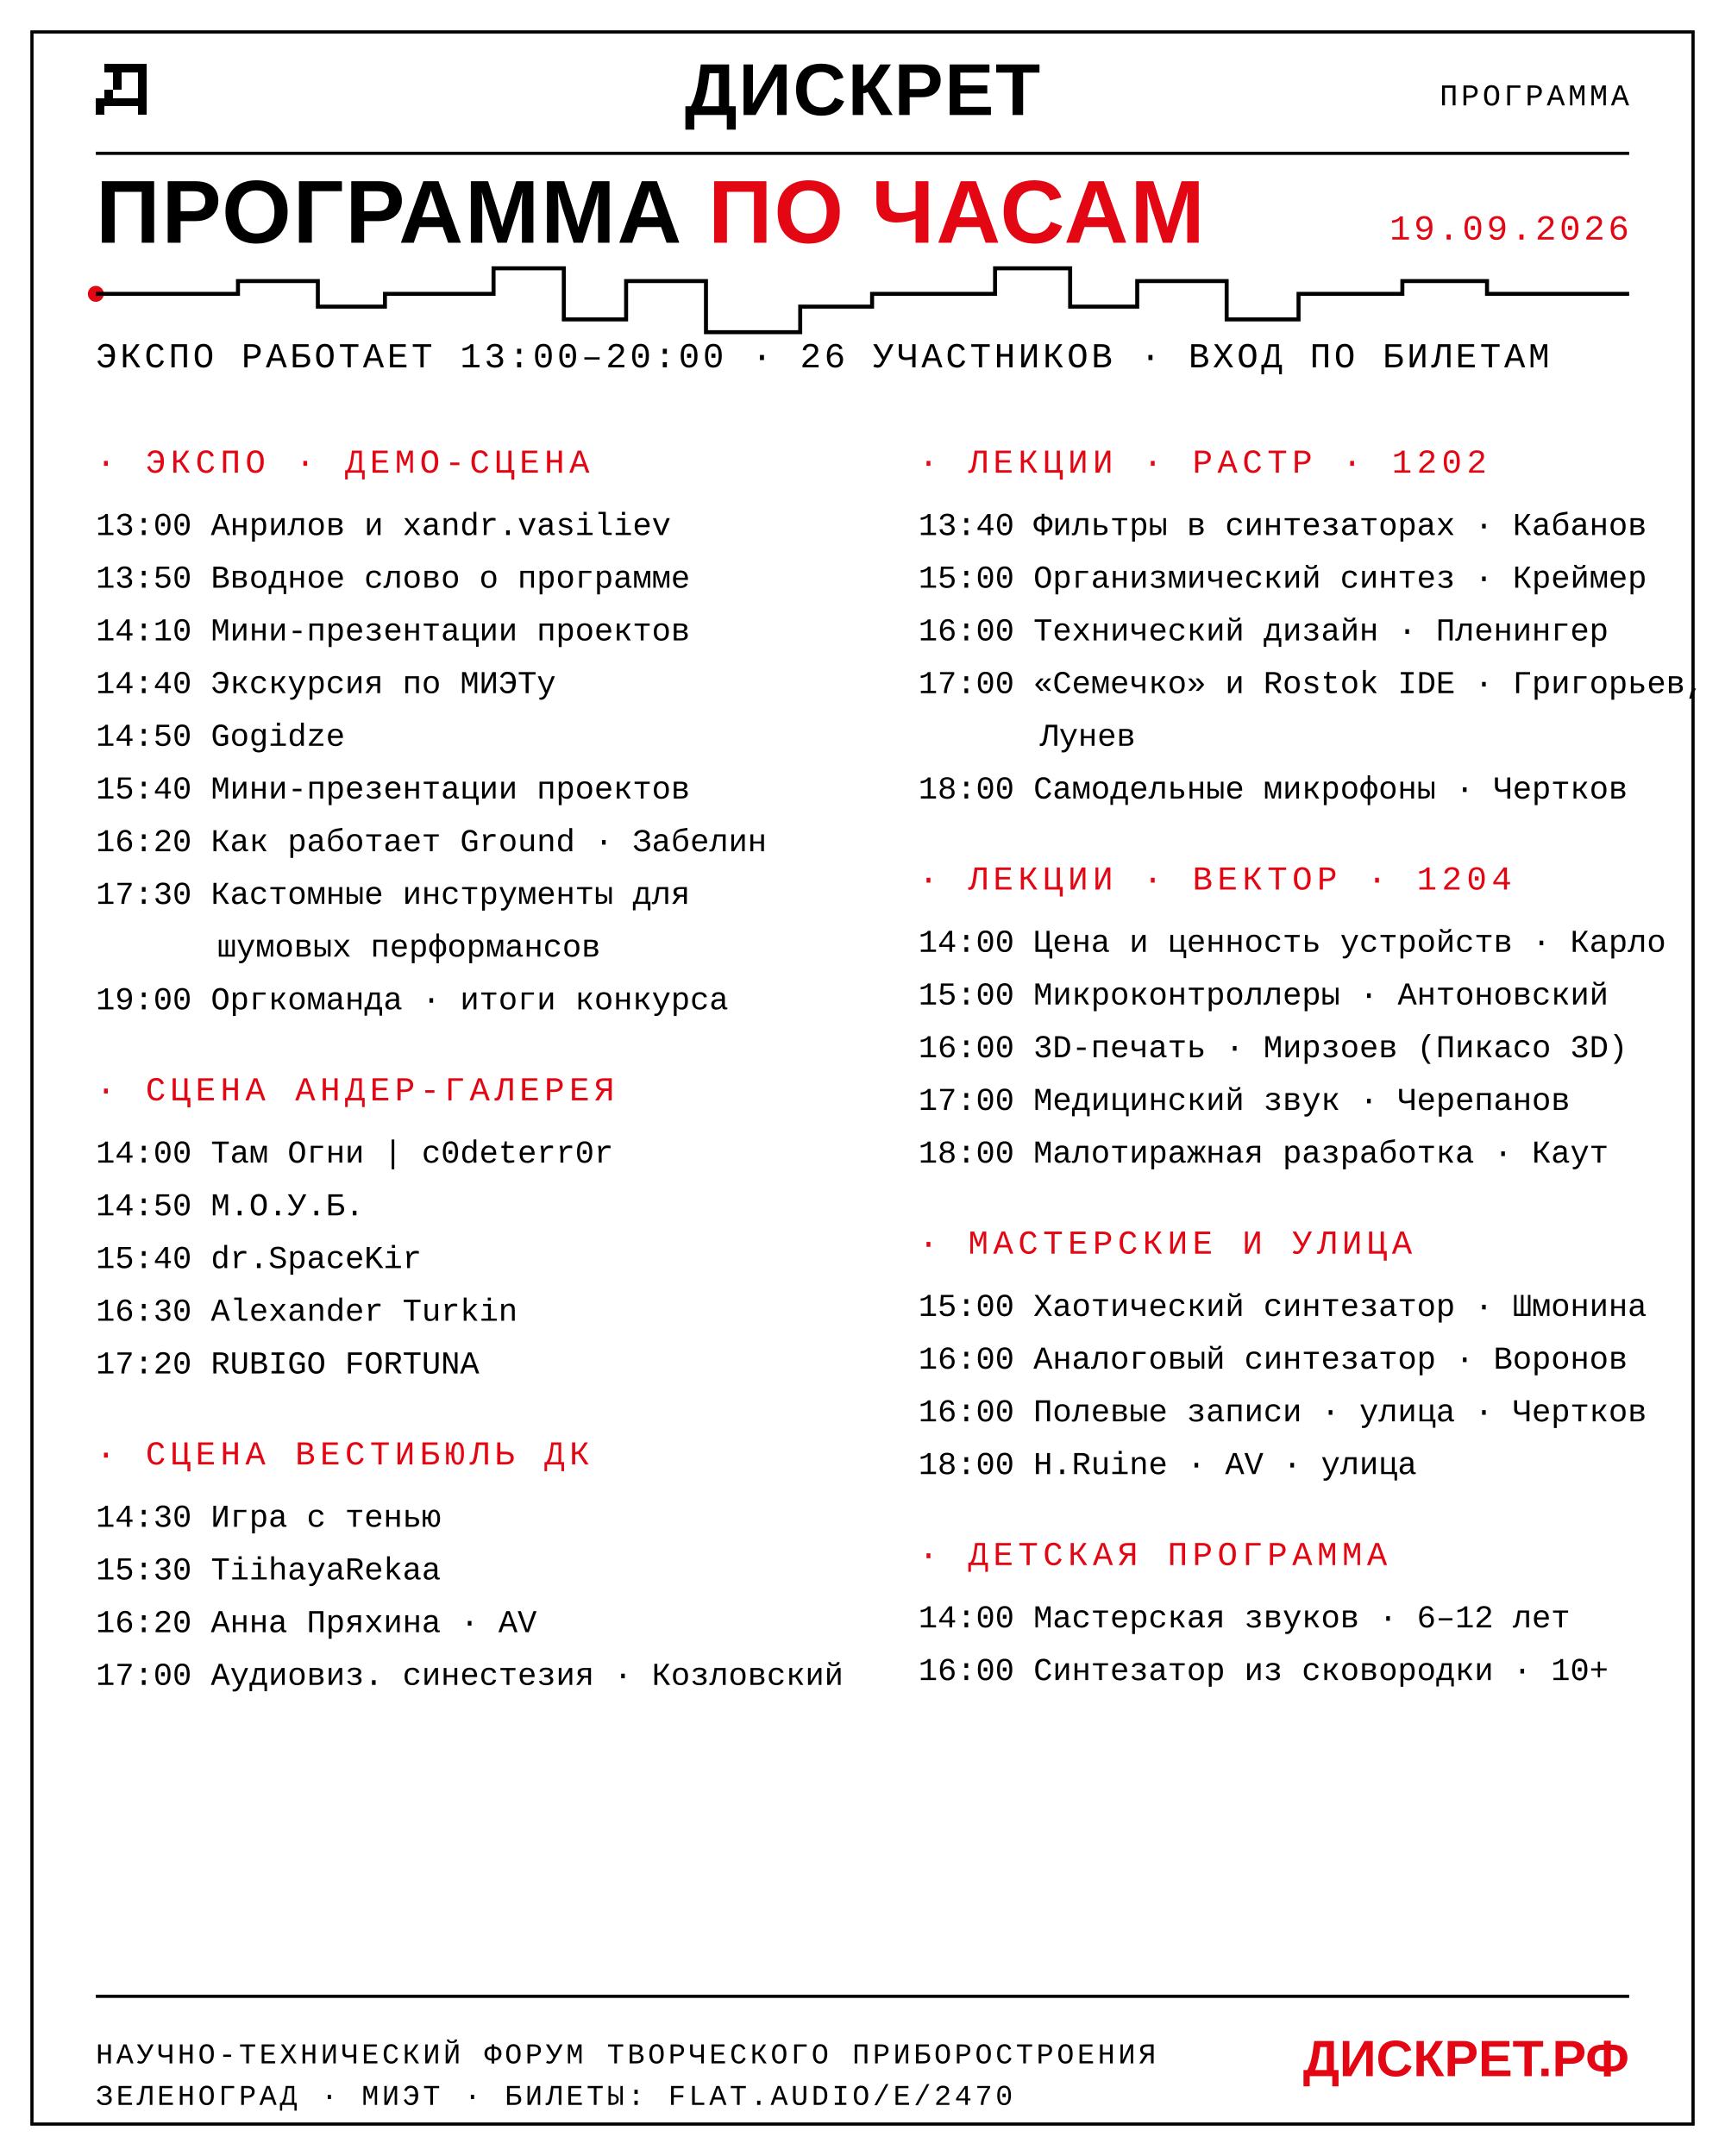
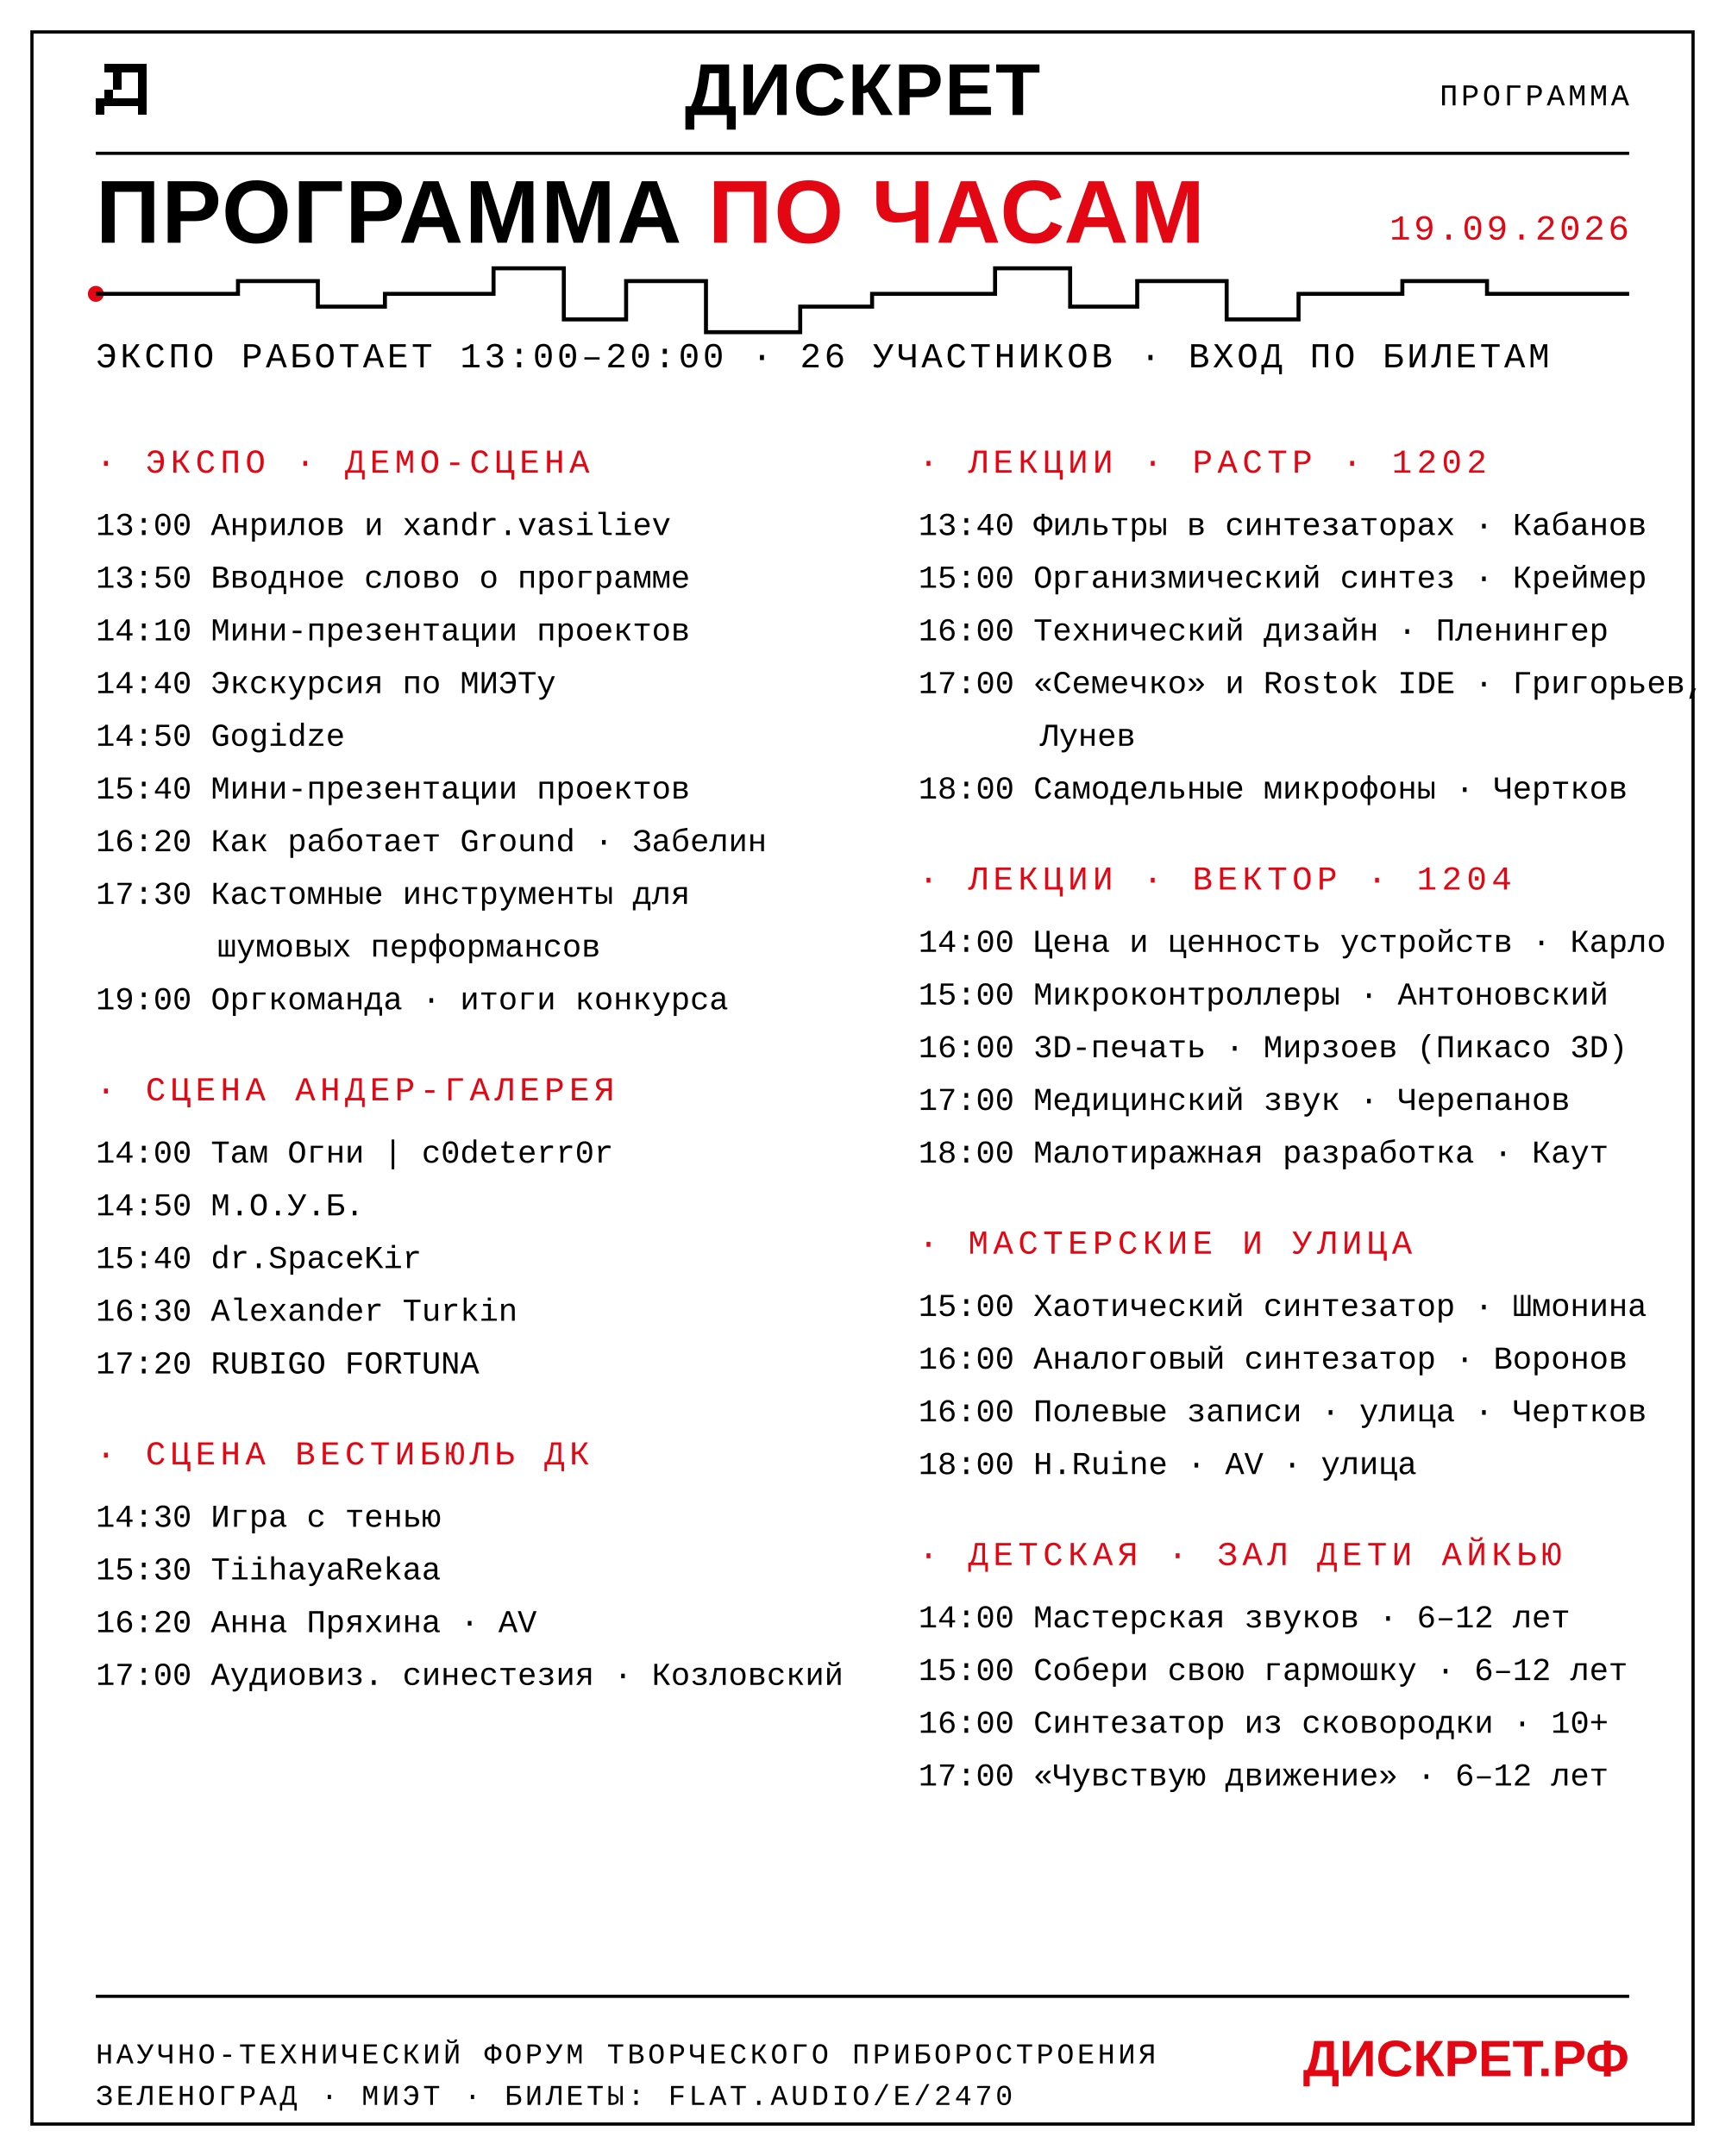
<svg xmlns="http://www.w3.org/2000/svg" width="1080" height="1350" viewBox="0 0 1080 1350" fill="none" font-family="'Arial Narrow','Helvetica Neue',Arial,sans-serif">
  <defs>
    <g id="logoD" shape-rendering="crispEdges" transform="scale(0.66667)">
      <rect x="10" y="0" width="2" height="12" />
      <rect x="2" y="0" width="8" height="2" />
      <rect x="4" y="2" width="2" height="4" />
      <rect x="2" y="6" width="2" height="2" />
      <rect x="0" y="8" width="12" height="2" />
      <rect x="0" y="10" width="2" height="2" />
    </g>
  </defs>
  <rect width="1080" height="1350" fill="#FFFFFF" />
  <rect x="20" y="20" width="1040" height="1310" fill="none" stroke="#000" stroke-width="2" />
  <use href="#logoD" fill="#000" transform="translate(60,40) scale(4.0)" />
  <text x="540" y="72" text-anchor="middle" font-weight="800" font-size="46" letter-spacing="1" fill="#000">ДИСКРЕТ</text>
  <text x="1020" y="66" text-anchor="end" font-family="'Courier New',monospace" font-size="19" letter-spacing="2" fill="#000">ПРОГРАММА</text>
  <line x1="60" y1="96" x2="1020" y2="96" stroke="#000" stroke-width="2" />
  <text x="60" y="152" font-weight="800" font-size="56" letter-spacing="1" fill="#000">ПРОГРАММА <tspan fill="#E30613">ПО ЧАСАМ</tspan>
  </text>
  <text x="1020" y="150" text-anchor="end" font-family="'Courier New',monospace" font-size="22" letter-spacing="2" fill="#E30613">19.09.2026</text>
  <circle cx="60" cy="184" r="5" fill="#E30613" />
  <polyline points="60,184 149,184 149,176 199,176 199,192 241,192 241,184 309,184 309,168 353,168 353,200 392,200 392,176 442,176 442,208 501,208 501,192 546,192 546,184 623,184 623,168 670,168 670,192 712,192 712,176 768,176 768,200 813,200 813,184 878,184 878,176 931,176 931,184 1020,184" fill="none" stroke="#000" stroke-width="2.5" />
  <text x="60" y="230" font-family="'Courier New',monospace" font-size="22" letter-spacing="2" fill="#000">ЭКСПО РАБОТАЕТ 13:00–20:00 · 26 УЧАСТНИКОВ · ВХОД ПО БИЛЕТАМ</text>
  <text x="60" y="296" font-family="'Courier New',monospace" font-size="21" letter-spacing="3" fill="#E30613">· ЭКСПО · ДЕМО-СЦЕНА</text>
  <text x="60" y="335" font-family="'Courier New',monospace" font-size="20" fill="#000">13:00 Анрилов и xandr.vasiliev</text>
  <text x="60" y="368" font-family="'Courier New',monospace" font-size="20" fill="#000">13:50 Вводное слово о программе</text>
  <text x="60" y="401" font-family="'Courier New',monospace" font-size="20" fill="#000">14:10 Мини-презентации проектов</text>
  <text x="60" y="434" font-family="'Courier New',monospace" font-size="20" fill="#000">14:40 Экскурсия по МИЭТу</text>
  <text x="60" y="467" font-family="'Courier New',monospace" font-size="20" fill="#000">14:50 Gogidze</text>
  <text x="60" y="500" font-family="'Courier New',monospace" font-size="20" fill="#000">15:40 Мини-презентации проектов</text>
  <text x="60" y="533" font-family="'Courier New',monospace" font-size="20" fill="#000">16:20 Как работает Ground · Забелин</text>
  <text x="60" y="566" font-family="'Courier New',monospace" font-size="20" fill="#000">17:30 Кастомные инструменты для</text>
  <text x="136" y="599" font-family="'Courier New',monospace" font-size="20" fill="#000">шумовых перформансов</text>
  <text x="60" y="632" font-family="'Courier New',monospace" font-size="20" fill="#000">19:00 Оргкоманда · итоги конкурса</text>
  <text x="60" y="689" font-family="'Courier New',monospace" font-size="21" letter-spacing="3" fill="#E30613">· СЦЕНА АНДЕР-ГАЛЕРЕЯ</text>
  <text x="60" y="728" font-family="'Courier New',monospace" font-size="20" fill="#000">14:00 Там Огни | c0deterr0r</text>
  <text x="60" y="761" font-family="'Courier New',monospace" font-size="20" fill="#000">14:50 М.О.У.Б.</text>
  <text x="60" y="794" font-family="'Courier New',monospace" font-size="20" fill="#000">15:40 dr.SpaceKir</text>
  <text x="60" y="827" font-family="'Courier New',monospace" font-size="20" fill="#000">16:30 Alexander Turkin</text>
  <text x="60" y="860" font-family="'Courier New',monospace" font-size="20" fill="#000">17:20 RUBIGO FORTUNA</text>
  <text x="60" y="917" font-family="'Courier New',monospace" font-size="21" letter-spacing="3" fill="#E30613">· СЦЕНА ВЕСТИБЮЛЬ ДК</text>
  <text x="60" y="956" font-family="'Courier New',monospace" font-size="20" fill="#000">14:30 Игра с тенью</text>
  <text x="60" y="989" font-family="'Courier New',monospace" font-size="20" fill="#000">15:30 TiihayaRekaa</text>
  <text x="60" y="1022" font-family="'Courier New',monospace" font-size="20" fill="#000">16:20 Анна Пряхина · AV</text>
  <text x="60" y="1055" font-family="'Courier New',monospace" font-size="20" fill="#000">17:00 Аудиовиз. синестезия · Козловский</text>
  <text x="575" y="296" font-family="'Courier New',monospace" font-size="21" letter-spacing="3" fill="#E30613">· ЛЕКЦИИ · РАСТР · 1202</text>
  <text x="575" y="335" font-family="'Courier New',monospace" font-size="20" fill="#000">13:40 Фильтры в синтезаторах · Кабанов</text>
  <text x="575" y="368" font-family="'Courier New',monospace" font-size="20" fill="#000">15:00 Организмический синтез · Креймер</text>
  <text x="575" y="401" font-family="'Courier New',monospace" font-size="20" fill="#000">16:00 Технический дизайн · Пленингер</text>
  <text x="575" y="434" font-family="'Courier New',monospace" font-size="20" fill="#000">17:00 «Семечко» и Rostok IDE · Григорьев,</text>
  <text x="651" y="467" font-family="'Courier New',monospace" font-size="20" fill="#000">Лунев</text>
  <text x="575" y="500" font-family="'Courier New',monospace" font-size="20" fill="#000">18:00 Самодельные микрофоны · Чертков</text>
  <text x="575" y="557" font-family="'Courier New',monospace" font-size="21" letter-spacing="3" fill="#E30613">· ЛЕКЦИИ · ВЕКТОР · 1204</text>
  <text x="575" y="596" font-family="'Courier New',monospace" font-size="20" fill="#000">14:00 Цена и ценность устройств · Карло</text>
  <text x="575" y="629" font-family="'Courier New',monospace" font-size="20" fill="#000">15:00 Микроконтроллеры · Антоновский</text>
  <text x="575" y="662" font-family="'Courier New',monospace" font-size="20" fill="#000">16:00 3D-печать · Мирзоев (Пикасо 3D)</text>
  <text x="575" y="695" font-family="'Courier New',monospace" font-size="20" fill="#000">17:00 Медицинский звук · Черепанов</text>
  <text x="575" y="728" font-family="'Courier New',monospace" font-size="20" fill="#000">18:00 Малотиражная разработка · Каут</text>
  <text x="575" y="785" font-family="'Courier New',monospace" font-size="21" letter-spacing="3" fill="#E30613">· МАСТЕРСКИЕ И УЛИЦА</text>
  <text x="575" y="824" font-family="'Courier New',monospace" font-size="20" fill="#000">15:00 Хаотический синтезатор · Шмонина</text>
  <text x="575" y="857" font-family="'Courier New',monospace" font-size="20" fill="#000">16:00 Аналоговый синтезатор · Воронов</text>
  <text x="575" y="890" font-family="'Courier New',monospace" font-size="20" fill="#000">16:00 Полевые записи · улица · Чертков</text>
  <text x="575" y="923" font-family="'Courier New',monospace" font-size="20" fill="#000">18:00 H.Ruine · AV · улица</text>
-   <text x="575" y="980" font-family="'Courier New',monospace" font-size="21" letter-spacing="3" fill="#E30613">· ДЕТСКАЯ ПРОГРАММА</text>
+   <text x="575" y="980" font-family="'Courier New',monospace" font-size="21" letter-spacing="3" fill="#E30613">· ДЕТСКАЯ · ЗАЛ ДЕТИ АЙКЬЮ</text>
  <text x="575" y="1019" font-family="'Courier New',monospace" font-size="20" fill="#000">14:00 Мастерская звуков · 6–12 лет</text>
-   <text x="575" y="1052" font-family="'Courier New',monospace" font-size="20" fill="#000">16:00 Синтезатор из сковородки · 10+</text>
+   <text x="575" y="1052" font-family="'Courier New',monospace" font-size="20" fill="#000">15:00 Собери свою гармошку · 6–12 лет</text>
+   <text x="575" y="1085" font-family="'Courier New',monospace" font-size="20" fill="#000">16:00 Синтезатор из сковородки · 10+</text>
+   <text x="575" y="1118" font-family="'Courier New',monospace" font-size="20" fill="#000">17:00 «Чувствую движение» · 6–12 лет</text>
  <line x1="60" y1="1250" x2="1020" y2="1250" stroke="#000" stroke-width="2" />
  <text x="60" y="1292" font-family="'Courier New',monospace" font-size="18" letter-spacing="2" fill="#000">НАУЧНО-ТЕХНИЧЕСКИЙ ФОРУМ ТВОРЧЕСКОГО ПРИБОРОСТРОЕНИЯ</text>
  <text x="60" y="1318" font-family="'Courier New',monospace" font-size="18" letter-spacing="2" fill="#000">ЗЕЛЕНОГРАД · МИЭТ · БИЛЕТЫ: FLAT.AUDIO/E/2470</text>
  <text x="1020" y="1300" text-anchor="end" font-weight="800" font-size="32" fill="#E30613">ДИСКРЕТ.РФ</text>
</svg>
